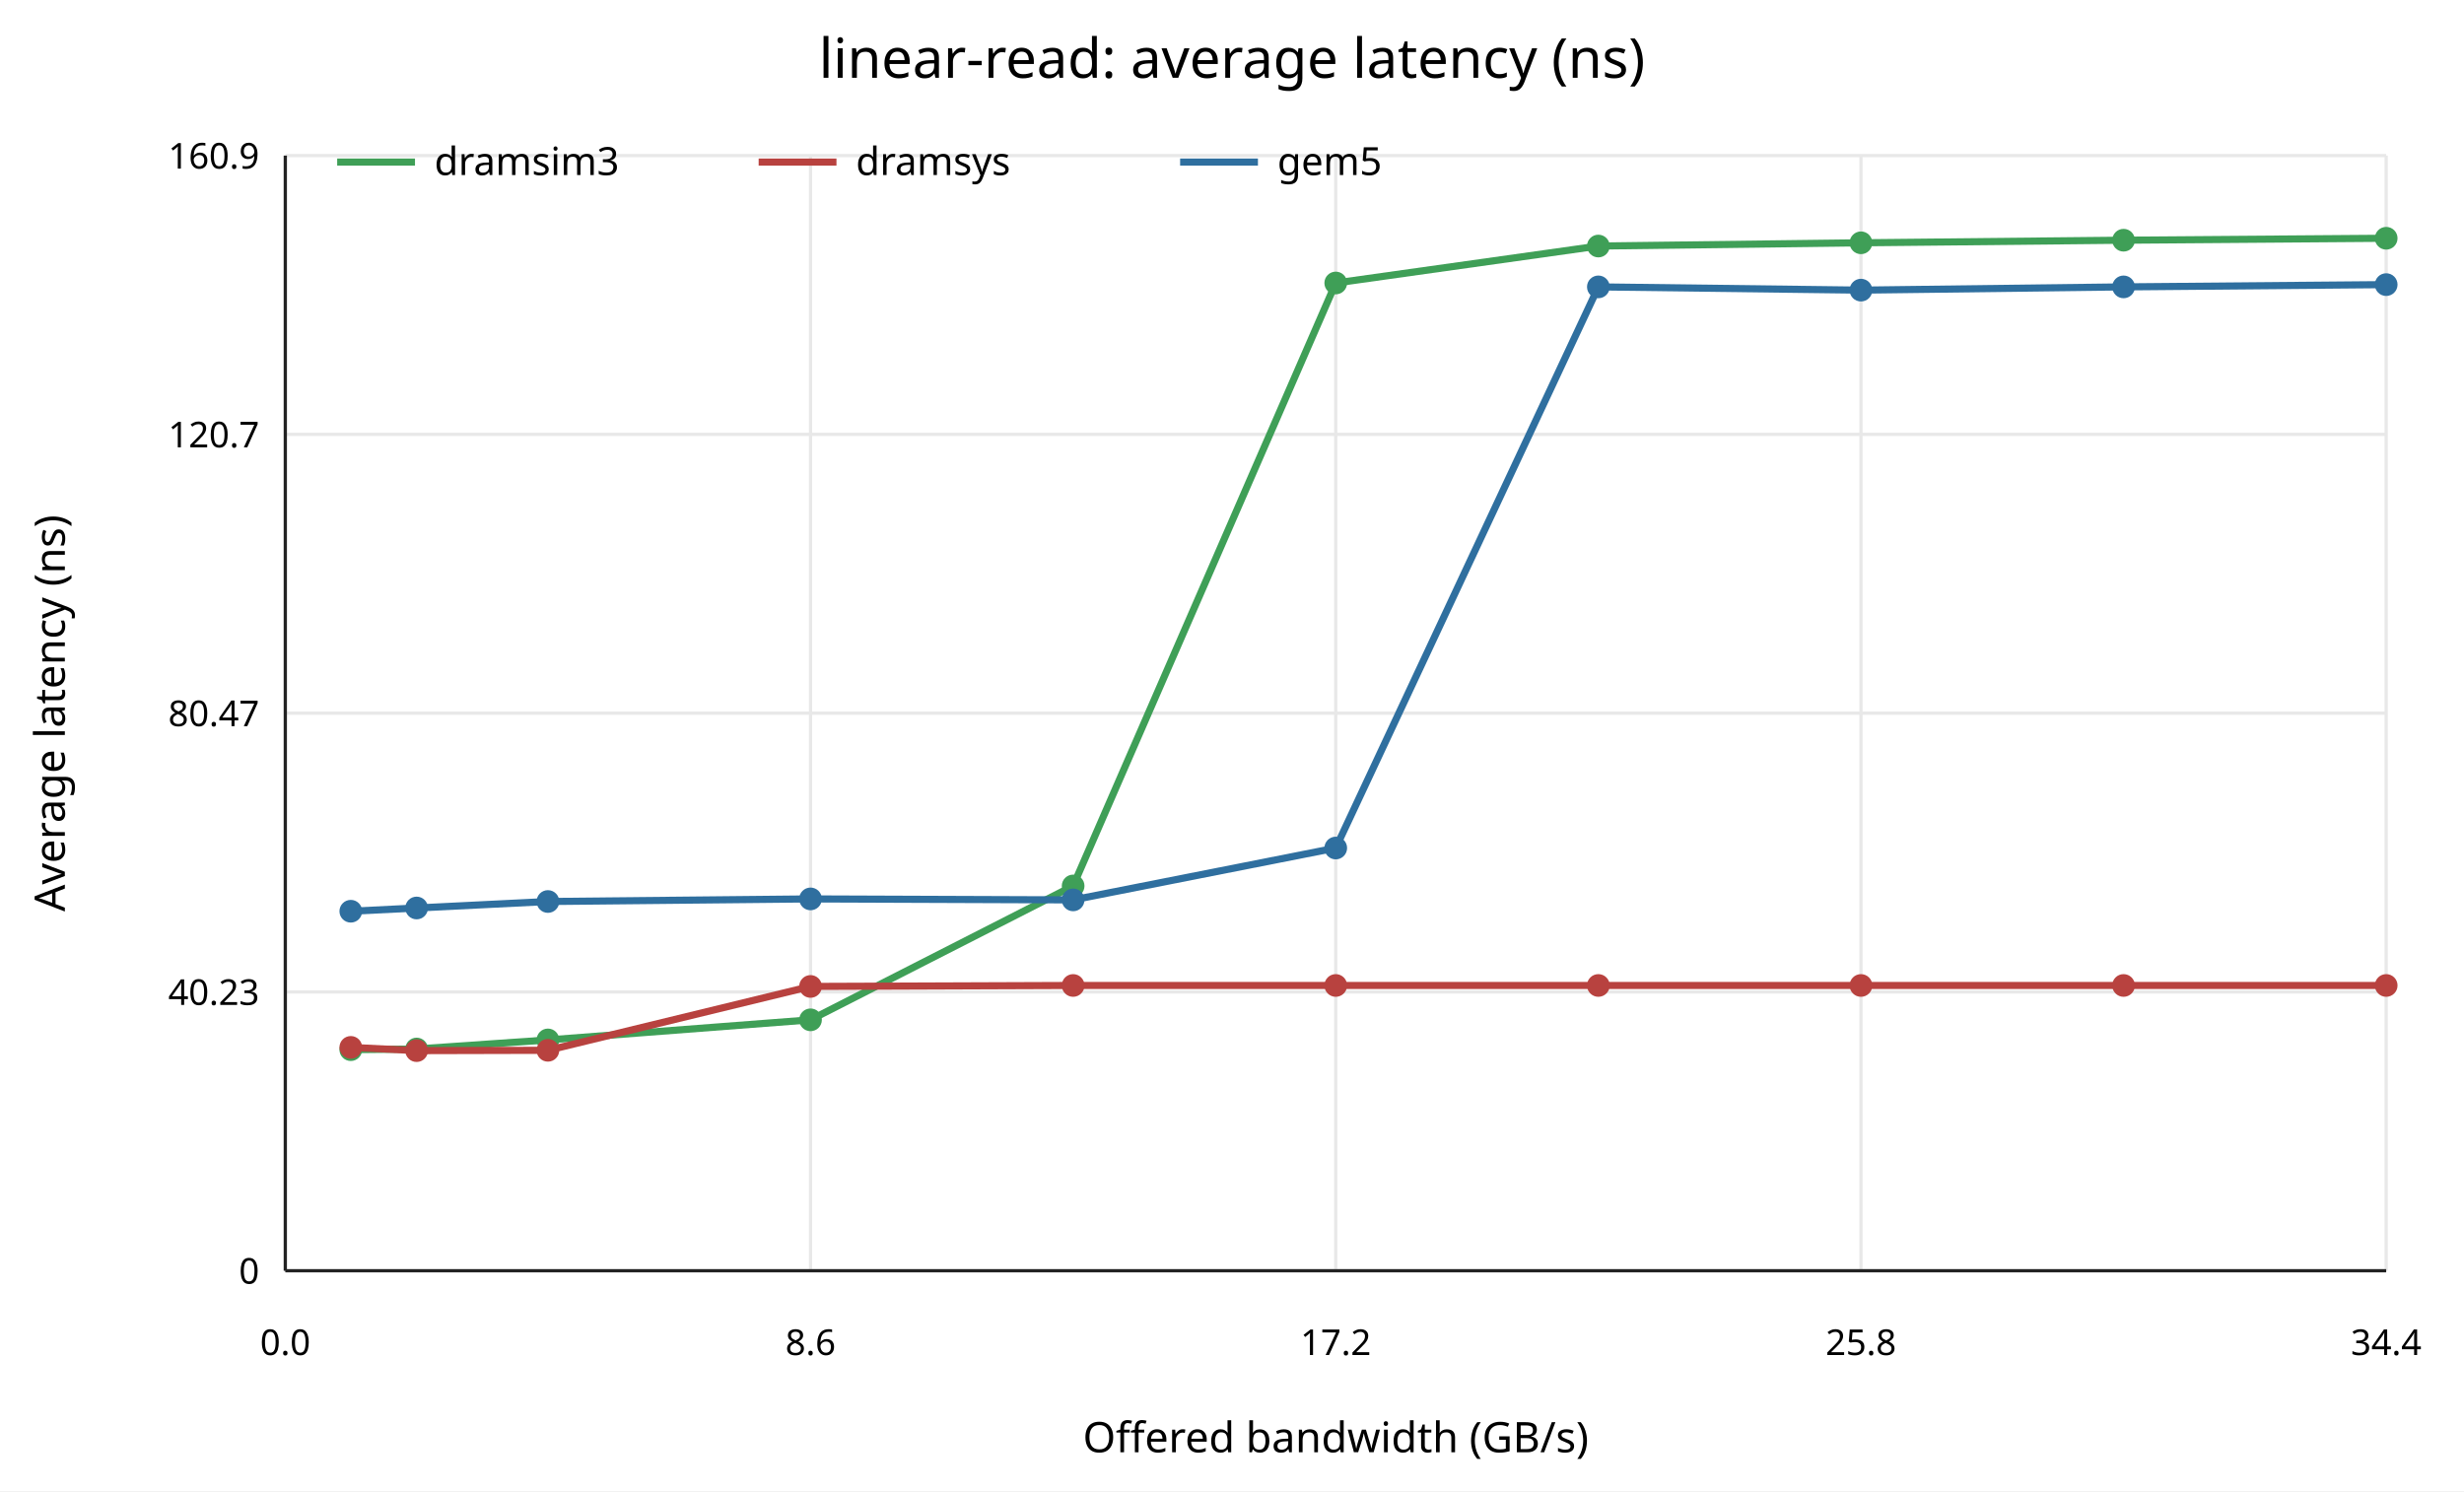
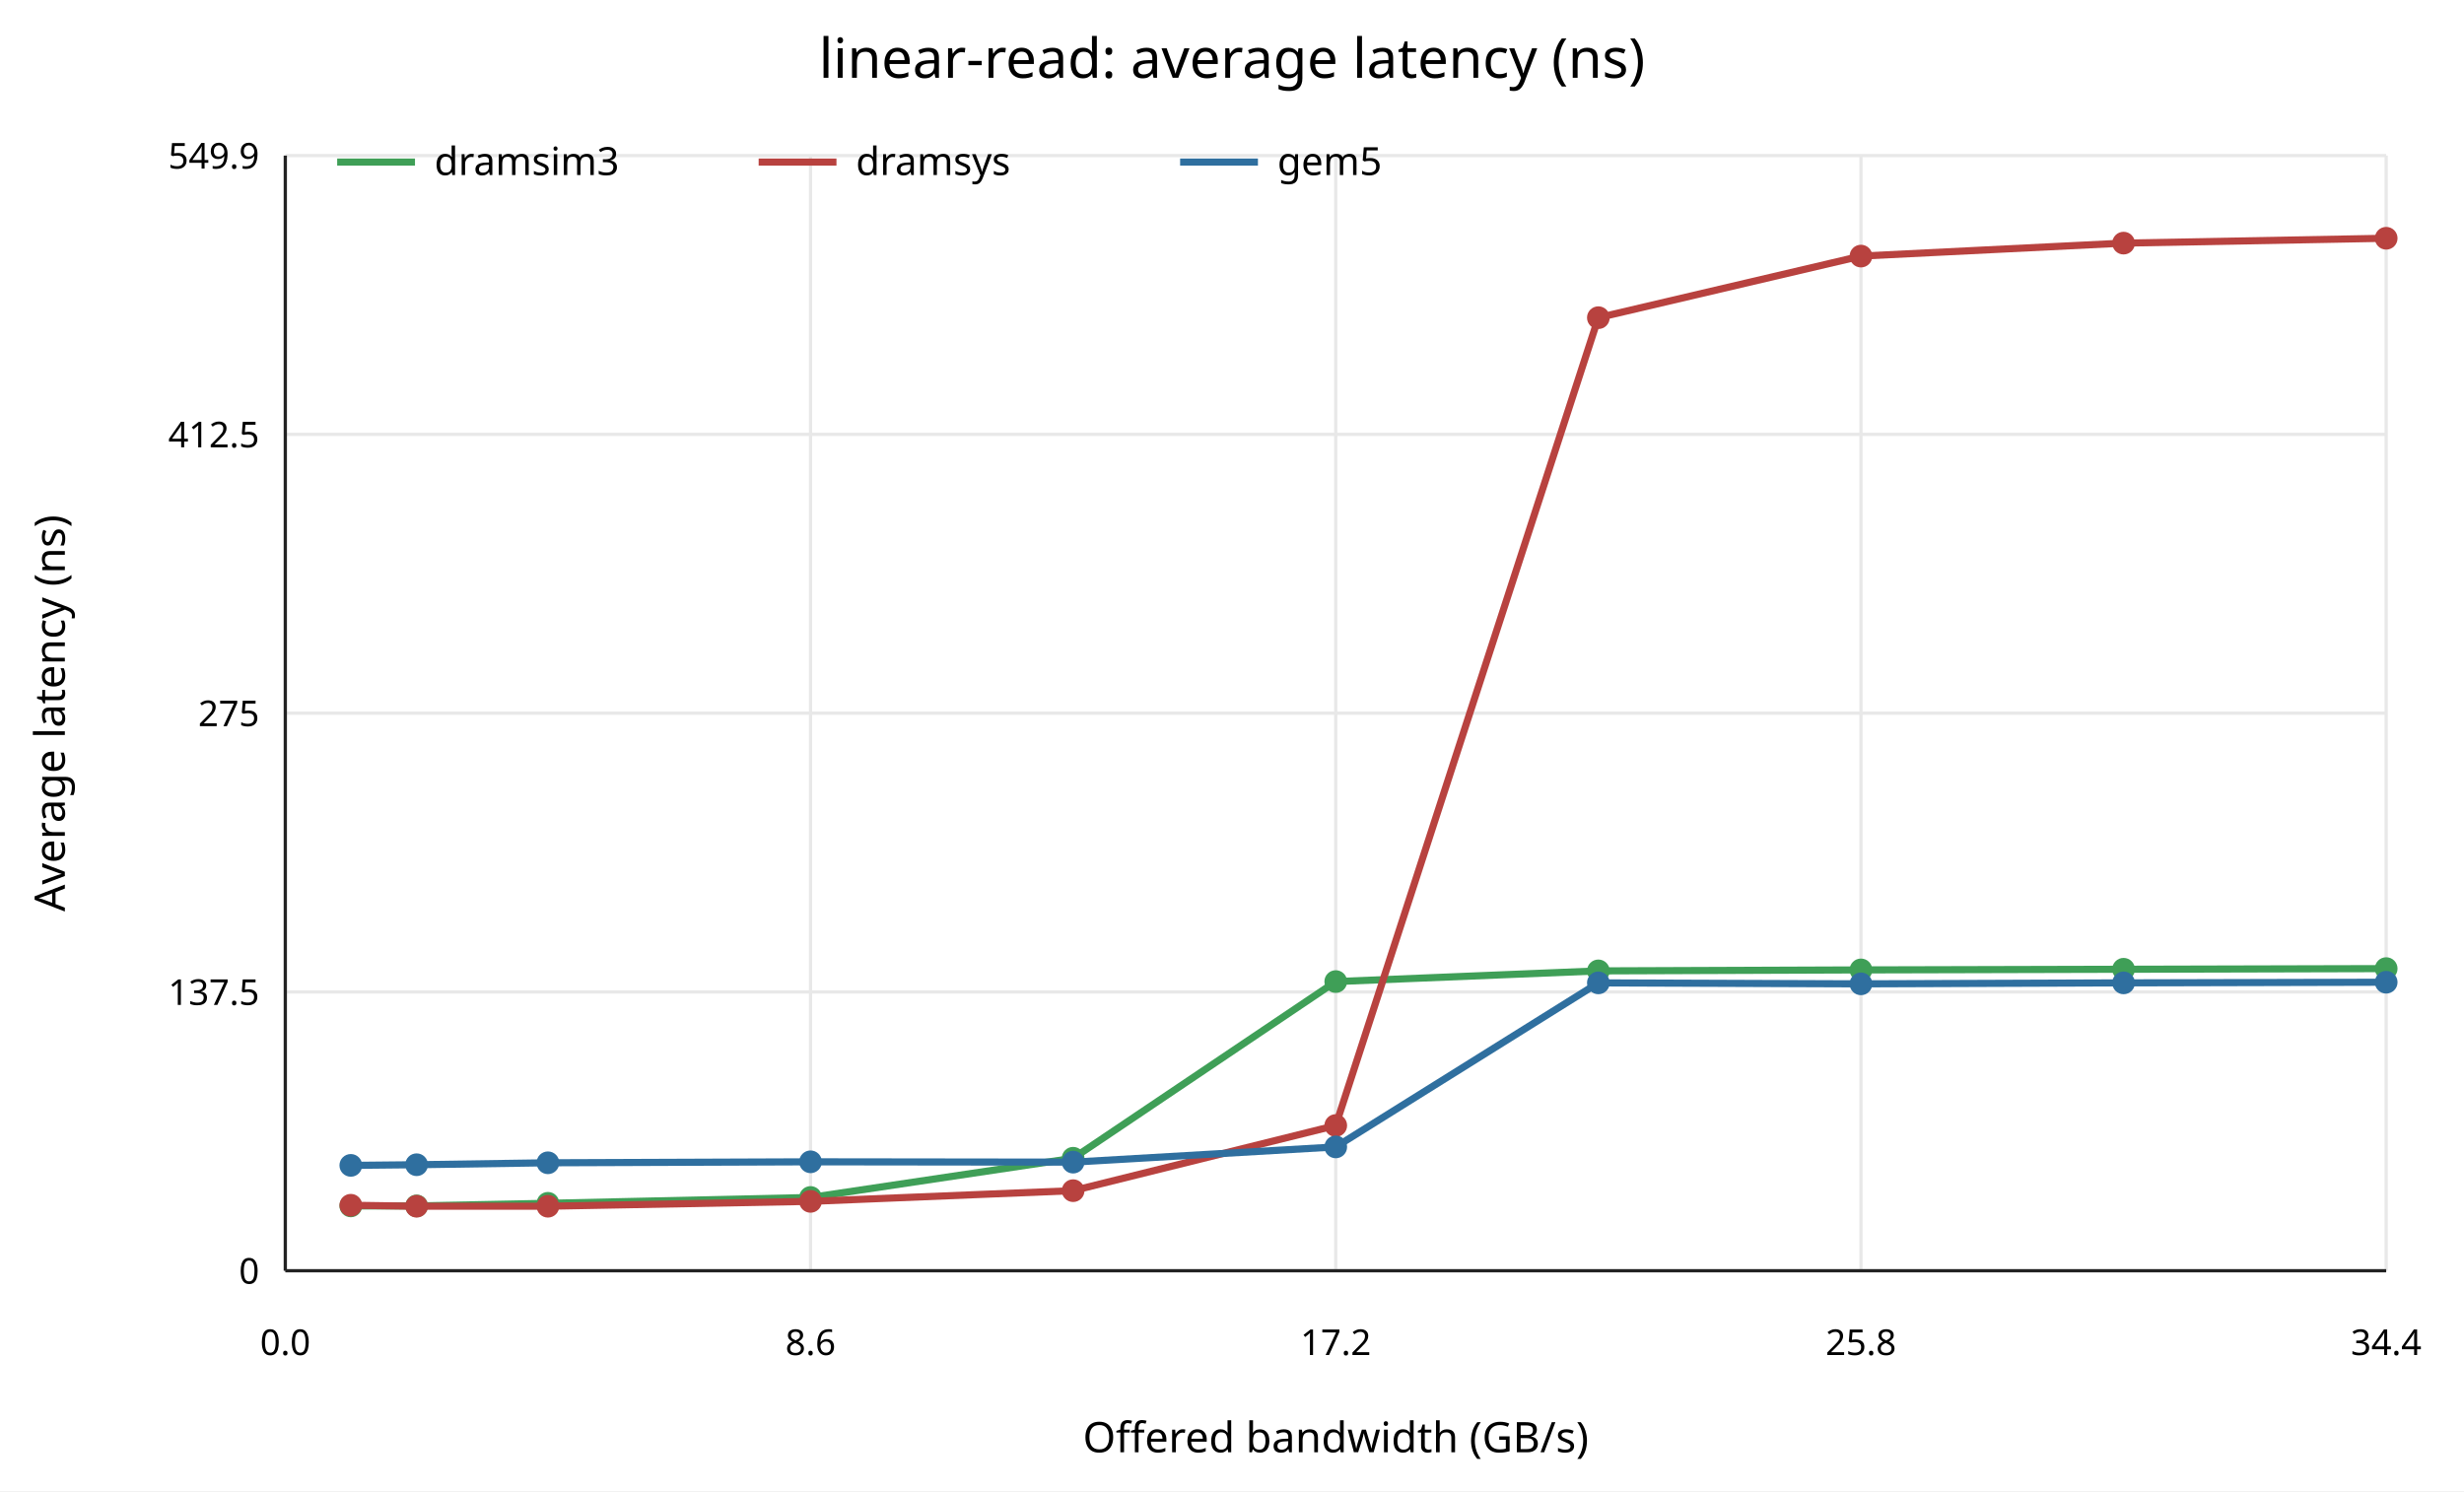
<svg xmlns="http://www.w3.org/2000/svg" width="760" height="460" viewBox="0 0 760 460">
  <rect width="100%" height="100%" fill="#ffffff" />
  <text x="380.0" y="24" text-anchor="middle" font-family="sans-serif" font-size="17">linear-read: average latency (ns)</text>
  <line x1="88.0" y1="48" x2="88.0" y2="392" stroke="#e8e8e8" />
  <text x="88.0" y="418" text-anchor="middle" font-family="sans-serif" font-size="11">0.0</text>
  <line x1="250.0" y1="48" x2="250.0" y2="392" stroke="#e8e8e8" />
  <text x="250.0" y="418" text-anchor="middle" font-family="sans-serif" font-size="11">8.6</text>
  <line x1="412.0" y1="48" x2="412.0" y2="392" stroke="#e8e8e8" />
  <text x="412.0" y="418" text-anchor="middle" font-family="sans-serif" font-size="11">17.2</text>
  <line x1="574.0" y1="48" x2="574.0" y2="392" stroke="#e8e8e8" />
  <text x="574.0" y="418" text-anchor="middle" font-family="sans-serif" font-size="11">25.8</text>
  <line x1="736.0" y1="48" x2="736.0" y2="392" stroke="#e8e8e8" />
  <text x="736.0" y="418" text-anchor="middle" font-family="sans-serif" font-size="11">34.4</text>
  <line x1="88" y1="392.0" x2="736" y2="392.0" stroke="#e8e8e8" />
  <text x="80" y="396.0" text-anchor="end" font-family="sans-serif" font-size="11">0</text>
  <line x1="88" y1="306.0" x2="736" y2="306.0" stroke="#e8e8e8" />
-   <text x="80" y="310.0" text-anchor="end" font-family="sans-serif" font-size="11">40.23</text>
+   <text x="80" y="310.0" text-anchor="end" font-family="sans-serif" font-size="11">137.5</text>
  <line x1="88" y1="220.0" x2="736" y2="220.0" stroke="#e8e8e8" />
-   <text x="80" y="224.0" text-anchor="end" font-family="sans-serif" font-size="11">80.47</text>
+   <text x="80" y="224.0" text-anchor="end" font-family="sans-serif" font-size="11">275</text>
  <line x1="88" y1="134.0" x2="736" y2="134.0" stroke="#e8e8e8" />
-   <text x="80" y="138.0" text-anchor="end" font-family="sans-serif" font-size="11">120.7</text>
+   <text x="80" y="138.0" text-anchor="end" font-family="sans-serif" font-size="11">412.5</text>
  <line x1="88" y1="48.0" x2="736" y2="48.0" stroke="#e8e8e8" />
-   <text x="80" y="52.0" text-anchor="end" font-family="sans-serif" font-size="11">160.9</text>
+   <text x="80" y="52.0" text-anchor="end" font-family="sans-serif" font-size="11">549.9</text>
  <line x1="88" y1="392" x2="736" y2="392" stroke="#222" />
  <line x1="88" y1="48" x2="88" y2="392" stroke="#222" />
  <text x="412.0" y="448" text-anchor="middle" font-family="sans-serif" font-size="13">Offered bandwidth (GB/s)</text>
  <text x="20" y="220.0" text-anchor="middle" font-family="sans-serif" font-size="13" transform="rotate(-90 20 220.0)">Average latency (ns)</text>
-   <polyline fill="none" stroke="#3f9f57" stroke-width="2.2" points="108.2,323.8 128.5,323.6 169.0,320.8 250.0,314.6 331.0,273.3 412.0,87.3 493.0,75.9 574.0,74.9 655.0,74.1 736.0,73.5" />
-   <circle cx="108.2" cy="323.8" r="3.5" fill="#3f9f57" />
-   <circle cx="128.5" cy="323.6" r="3.5" fill="#3f9f57" />
-   <circle cx="169.0" cy="320.8" r="3.5" fill="#3f9f57" />
-   <circle cx="250.0" cy="314.6" r="3.5" fill="#3f9f57" />
-   <circle cx="331.0" cy="273.3" r="3.5" fill="#3f9f57" />
-   <circle cx="412.0" cy="87.3" r="3.5" fill="#3f9f57" />
-   <circle cx="493.0" cy="75.9" r="3.5" fill="#3f9f57" />
-   <circle cx="574.0" cy="74.9" r="3.5" fill="#3f9f57" />
-   <circle cx="655.0" cy="74.1" r="3.5" fill="#3f9f57" />
-   <circle cx="736.0" cy="73.5" r="3.5" fill="#3f9f57" />
+   <polyline fill="none" stroke="#3f9f57" stroke-width="2.2" points="108.2,372.0 128.5,372.0 169.0,371.2 250.0,369.4 331.0,357.3 412.0,302.8 493.0,299.5 574.0,299.2 655.0,299.0 736.0,298.8" />
+   <circle cx="108.2" cy="372.0" r="3.5" fill="#3f9f57" />
+   <circle cx="128.5" cy="372.0" r="3.5" fill="#3f9f57" />
+   <circle cx="169.0" cy="371.2" r="3.5" fill="#3f9f57" />
+   <circle cx="250.0" cy="369.4" r="3.5" fill="#3f9f57" />
+   <circle cx="331.0" cy="357.3" r="3.5" fill="#3f9f57" />
+   <circle cx="412.0" cy="302.8" r="3.5" fill="#3f9f57" />
+   <circle cx="493.0" cy="299.5" r="3.5" fill="#3f9f57" />
+   <circle cx="574.0" cy="299.2" r="3.5" fill="#3f9f57" />
+   <circle cx="655.0" cy="299.0" r="3.5" fill="#3f9f57" />
+   <circle cx="736.0" cy="298.8" r="3.5" fill="#3f9f57" />
  <line x1="104" y1="50" x2="128" y2="50" stroke="#3f9f57" stroke-width="2.2" />
  <text x="134" y="54" font-family="sans-serif" font-size="12">dramsim3</text>
-   <polyline fill="none" stroke="#b8423f" stroke-width="2.2" points="108.2,323.1 128.5,324.1 169.0,324.0 250.0,304.3 331.0,304.0 412.0,304.0 493.0,304.0 574.0,304.0 655.0,304.0 736.0,304.0" />
-   <circle cx="108.2" cy="323.1" r="3.5" fill="#b8423f" />
-   <circle cx="128.5" cy="324.1" r="3.5" fill="#b8423f" />
-   <circle cx="169.0" cy="324.0" r="3.5" fill="#b8423f" />
-   <circle cx="250.0" cy="304.3" r="3.5" fill="#b8423f" />
-   <circle cx="331.0" cy="304.0" r="3.5" fill="#b8423f" />
-   <circle cx="412.0" cy="304.0" r="3.5" fill="#b8423f" />
-   <circle cx="493.0" cy="304.0" r="3.5" fill="#b8423f" />
-   <circle cx="574.0" cy="304.0" r="3.5" fill="#b8423f" />
-   <circle cx="655.0" cy="304.0" r="3.5" fill="#b8423f" />
-   <circle cx="736.0" cy="304.0" r="3.5" fill="#b8423f" />
+   <polyline fill="none" stroke="#b8423f" stroke-width="2.2" points="108.2,371.8 128.5,372.1 169.0,372.1 250.0,370.6 331.0,367.3 412.0,347.2 493.0,98.0 574.0,79.0 655.0,75.0 736.0,73.5" />
+   <circle cx="108.2" cy="371.8" r="3.5" fill="#b8423f" />
+   <circle cx="128.5" cy="372.1" r="3.5" fill="#b8423f" />
+   <circle cx="169.0" cy="372.1" r="3.5" fill="#b8423f" />
+   <circle cx="250.0" cy="370.6" r="3.5" fill="#b8423f" />
+   <circle cx="331.0" cy="367.3" r="3.5" fill="#b8423f" />
+   <circle cx="412.0" cy="347.2" r="3.5" fill="#b8423f" />
+   <circle cx="493.0" cy="98.0" r="3.5" fill="#b8423f" />
+   <circle cx="574.0" cy="79.0" r="3.5" fill="#b8423f" />
+   <circle cx="655.0" cy="75.0" r="3.5" fill="#b8423f" />
+   <circle cx="736.0" cy="73.5" r="3.5" fill="#b8423f" />
  <line x1="234" y1="50" x2="258" y2="50" stroke="#b8423f" stroke-width="2.2" />
  <text x="264" y="54" font-family="sans-serif" font-size="12">dramsys</text>
-   <polyline fill="none" stroke="#2f6f9f" stroke-width="2.2" points="108.2,281.1 128.5,280.1 169.0,278.1 250.0,277.3 331.0,277.6 412.0,261.6 493.0,88.5 574.0,89.5 655.0,88.5 736.0,87.8" />
-   <circle cx="108.2" cy="281.1" r="3.5" fill="#2f6f9f" />
-   <circle cx="128.5" cy="280.1" r="3.5" fill="#2f6f9f" />
-   <circle cx="169.0" cy="278.1" r="3.5" fill="#2f6f9f" />
-   <circle cx="250.0" cy="277.3" r="3.5" fill="#2f6f9f" />
-   <circle cx="331.0" cy="277.6" r="3.5" fill="#2f6f9f" />
-   <circle cx="412.0" cy="261.6" r="3.5" fill="#2f6f9f" />
-   <circle cx="493.0" cy="88.5" r="3.5" fill="#2f6f9f" />
-   <circle cx="574.0" cy="89.5" r="3.5" fill="#2f6f9f" />
-   <circle cx="655.0" cy="88.5" r="3.5" fill="#2f6f9f" />
-   <circle cx="736.0" cy="87.8" r="3.5" fill="#2f6f9f" />
+   <polyline fill="none" stroke="#2f6f9f" stroke-width="2.2" points="108.2,359.5 128.5,359.3 169.0,358.7 250.0,358.4 331.0,358.5 412.0,353.8 493.0,303.2 574.0,303.5 655.0,303.2 736.0,303.0" />
+   <circle cx="108.2" cy="359.5" r="3.5" fill="#2f6f9f" />
+   <circle cx="128.5" cy="359.3" r="3.5" fill="#2f6f9f" />
+   <circle cx="169.0" cy="358.7" r="3.5" fill="#2f6f9f" />
+   <circle cx="250.0" cy="358.4" r="3.5" fill="#2f6f9f" />
+   <circle cx="331.0" cy="358.5" r="3.5" fill="#2f6f9f" />
+   <circle cx="412.0" cy="353.8" r="3.5" fill="#2f6f9f" />
+   <circle cx="493.0" cy="303.2" r="3.5" fill="#2f6f9f" />
+   <circle cx="574.0" cy="303.5" r="3.5" fill="#2f6f9f" />
+   <circle cx="655.0" cy="303.2" r="3.5" fill="#2f6f9f" />
+   <circle cx="736.0" cy="303.0" r="3.5" fill="#2f6f9f" />
  <line x1="364" y1="50" x2="388" y2="50" stroke="#2f6f9f" stroke-width="2.2" />
  <text x="394" y="54" font-family="sans-serif" font-size="12">gem5</text>
</svg>
